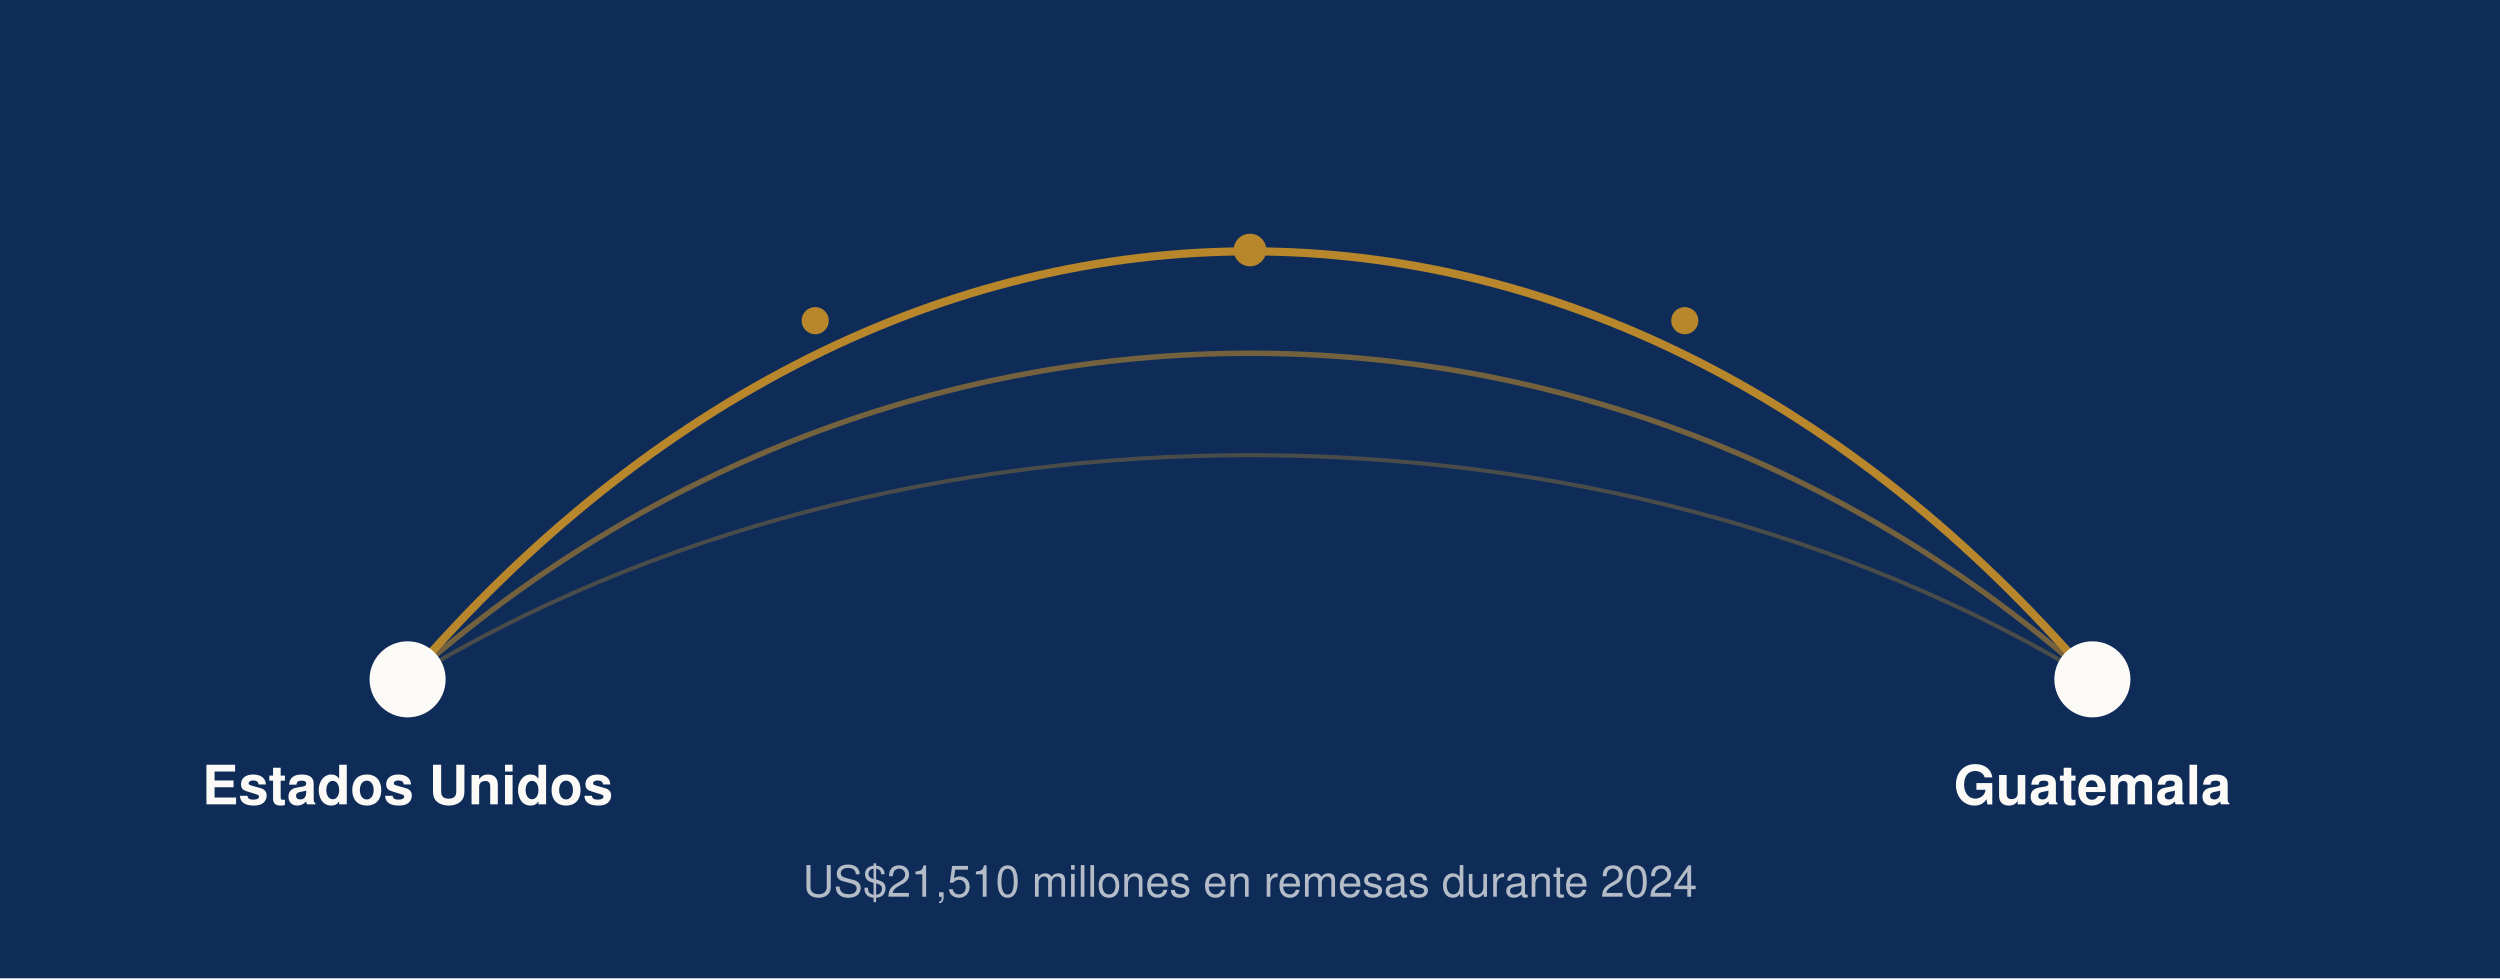
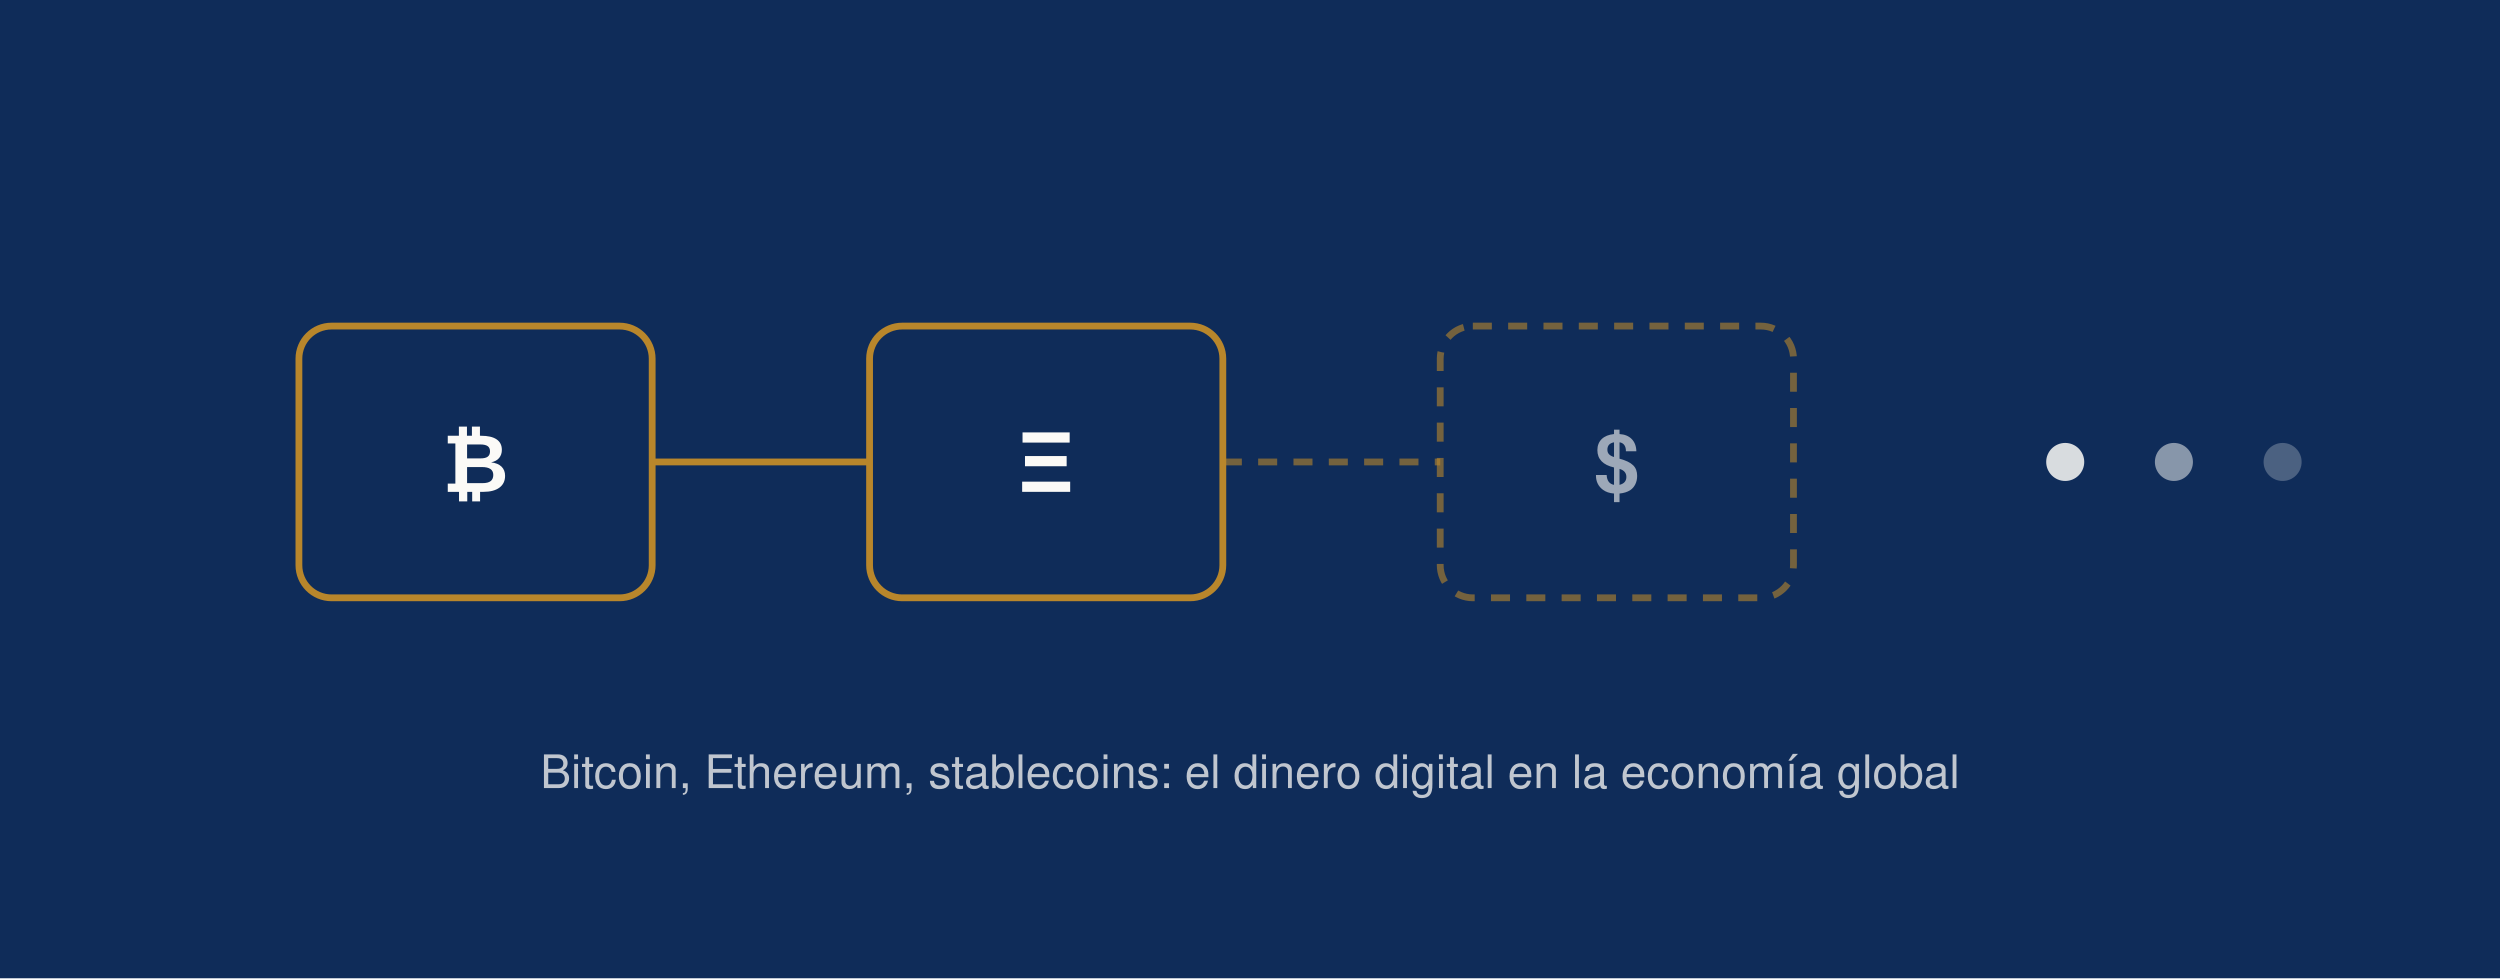
<svg xmlns="http://www.w3.org/2000/svg" viewBox="0 0 920 360" font-family="'Source Sans 3', Helvetica, Arial, sans-serif">
  <rect width="920" height="360" fill="#0f2c59" />
-   <g fill="none" stroke="#b8862b" stroke-linecap="round">
-     <path d="M150 250 C 330 40, 590 40, 770 250" stroke-width="3" />
-     <path d="M150 250 C 330 90, 590 90, 770 250" stroke-width="2" opacity=".6" />
-     <path d="M150 250 C 330 140, 590 140, 770 250" stroke-width="1.5" opacity=".35" />
+   <g fill="none" stroke="#b8862b" stroke-width="2.5">
+     <rect x="110" y="120" width="130" height="100" rx="12" />
+     <rect x="320" y="120" width="130" height="100" rx="12" />
+     <rect x="530" y="120" width="130" height="100" rx="12" stroke-dasharray="7 6" opacity=".6" />
  </g>
-   <g fill="#b8862b">
-     <circle cx="300" cy="118" r="5" />
-     <circle cx="460" cy="92" r="6" />
-     <circle cx="620" cy="118" r="5" />
+   <g stroke="#b8862b" stroke-width="2.5">
+     <line x1="240" y1="170" x2="320" y2="170" />
+     <line x1="450" y1="170" x2="530" y2="170" stroke-dasharray="7 6" opacity=".6" />
  </g>
-   <circle cx="150" cy="250" r="14" fill="#fbfaf7" />
-   <circle cx="770" cy="250" r="14" fill="#fbfaf7" />
-   <g fill="#fbfaf7" font-size="20" font-weight="600" text-anchor="middle">
-     <text x="150" y="296">Estados Unidos</text>
-     <text x="770" y="296">Guatemala</text>
+   <g font-size="30" font-weight="700" fill="#fbfaf7" text-anchor="middle">
+     <text x="175" y="181">₿</text>
+     <text x="385" y="181">Ξ</text>
+     <text x="595" y="181" opacity=".6">$</text>
  </g>
-   <text x="460" y="330" fill="#fbfaf7" opacity=".7" font-size="16" text-anchor="middle">US$21,510 millones en remesas durante 2024</text>
+   <g fill="#fbfaf7" opacity=".85">
+     <circle cx="760" cy="170" r="7" />
+     <circle cx="800" cy="170" r="7" opacity=".6" />
+     <circle cx="840" cy="170" r="7" opacity=".3" />
+   </g>
+   <text x="460" y="290" fill="#fbfaf7" opacity=".75" font-size="17" text-anchor="middle">Bitcoin, Ethereum, stablecoins: el dinero digital en la economía global</text>
</svg>
